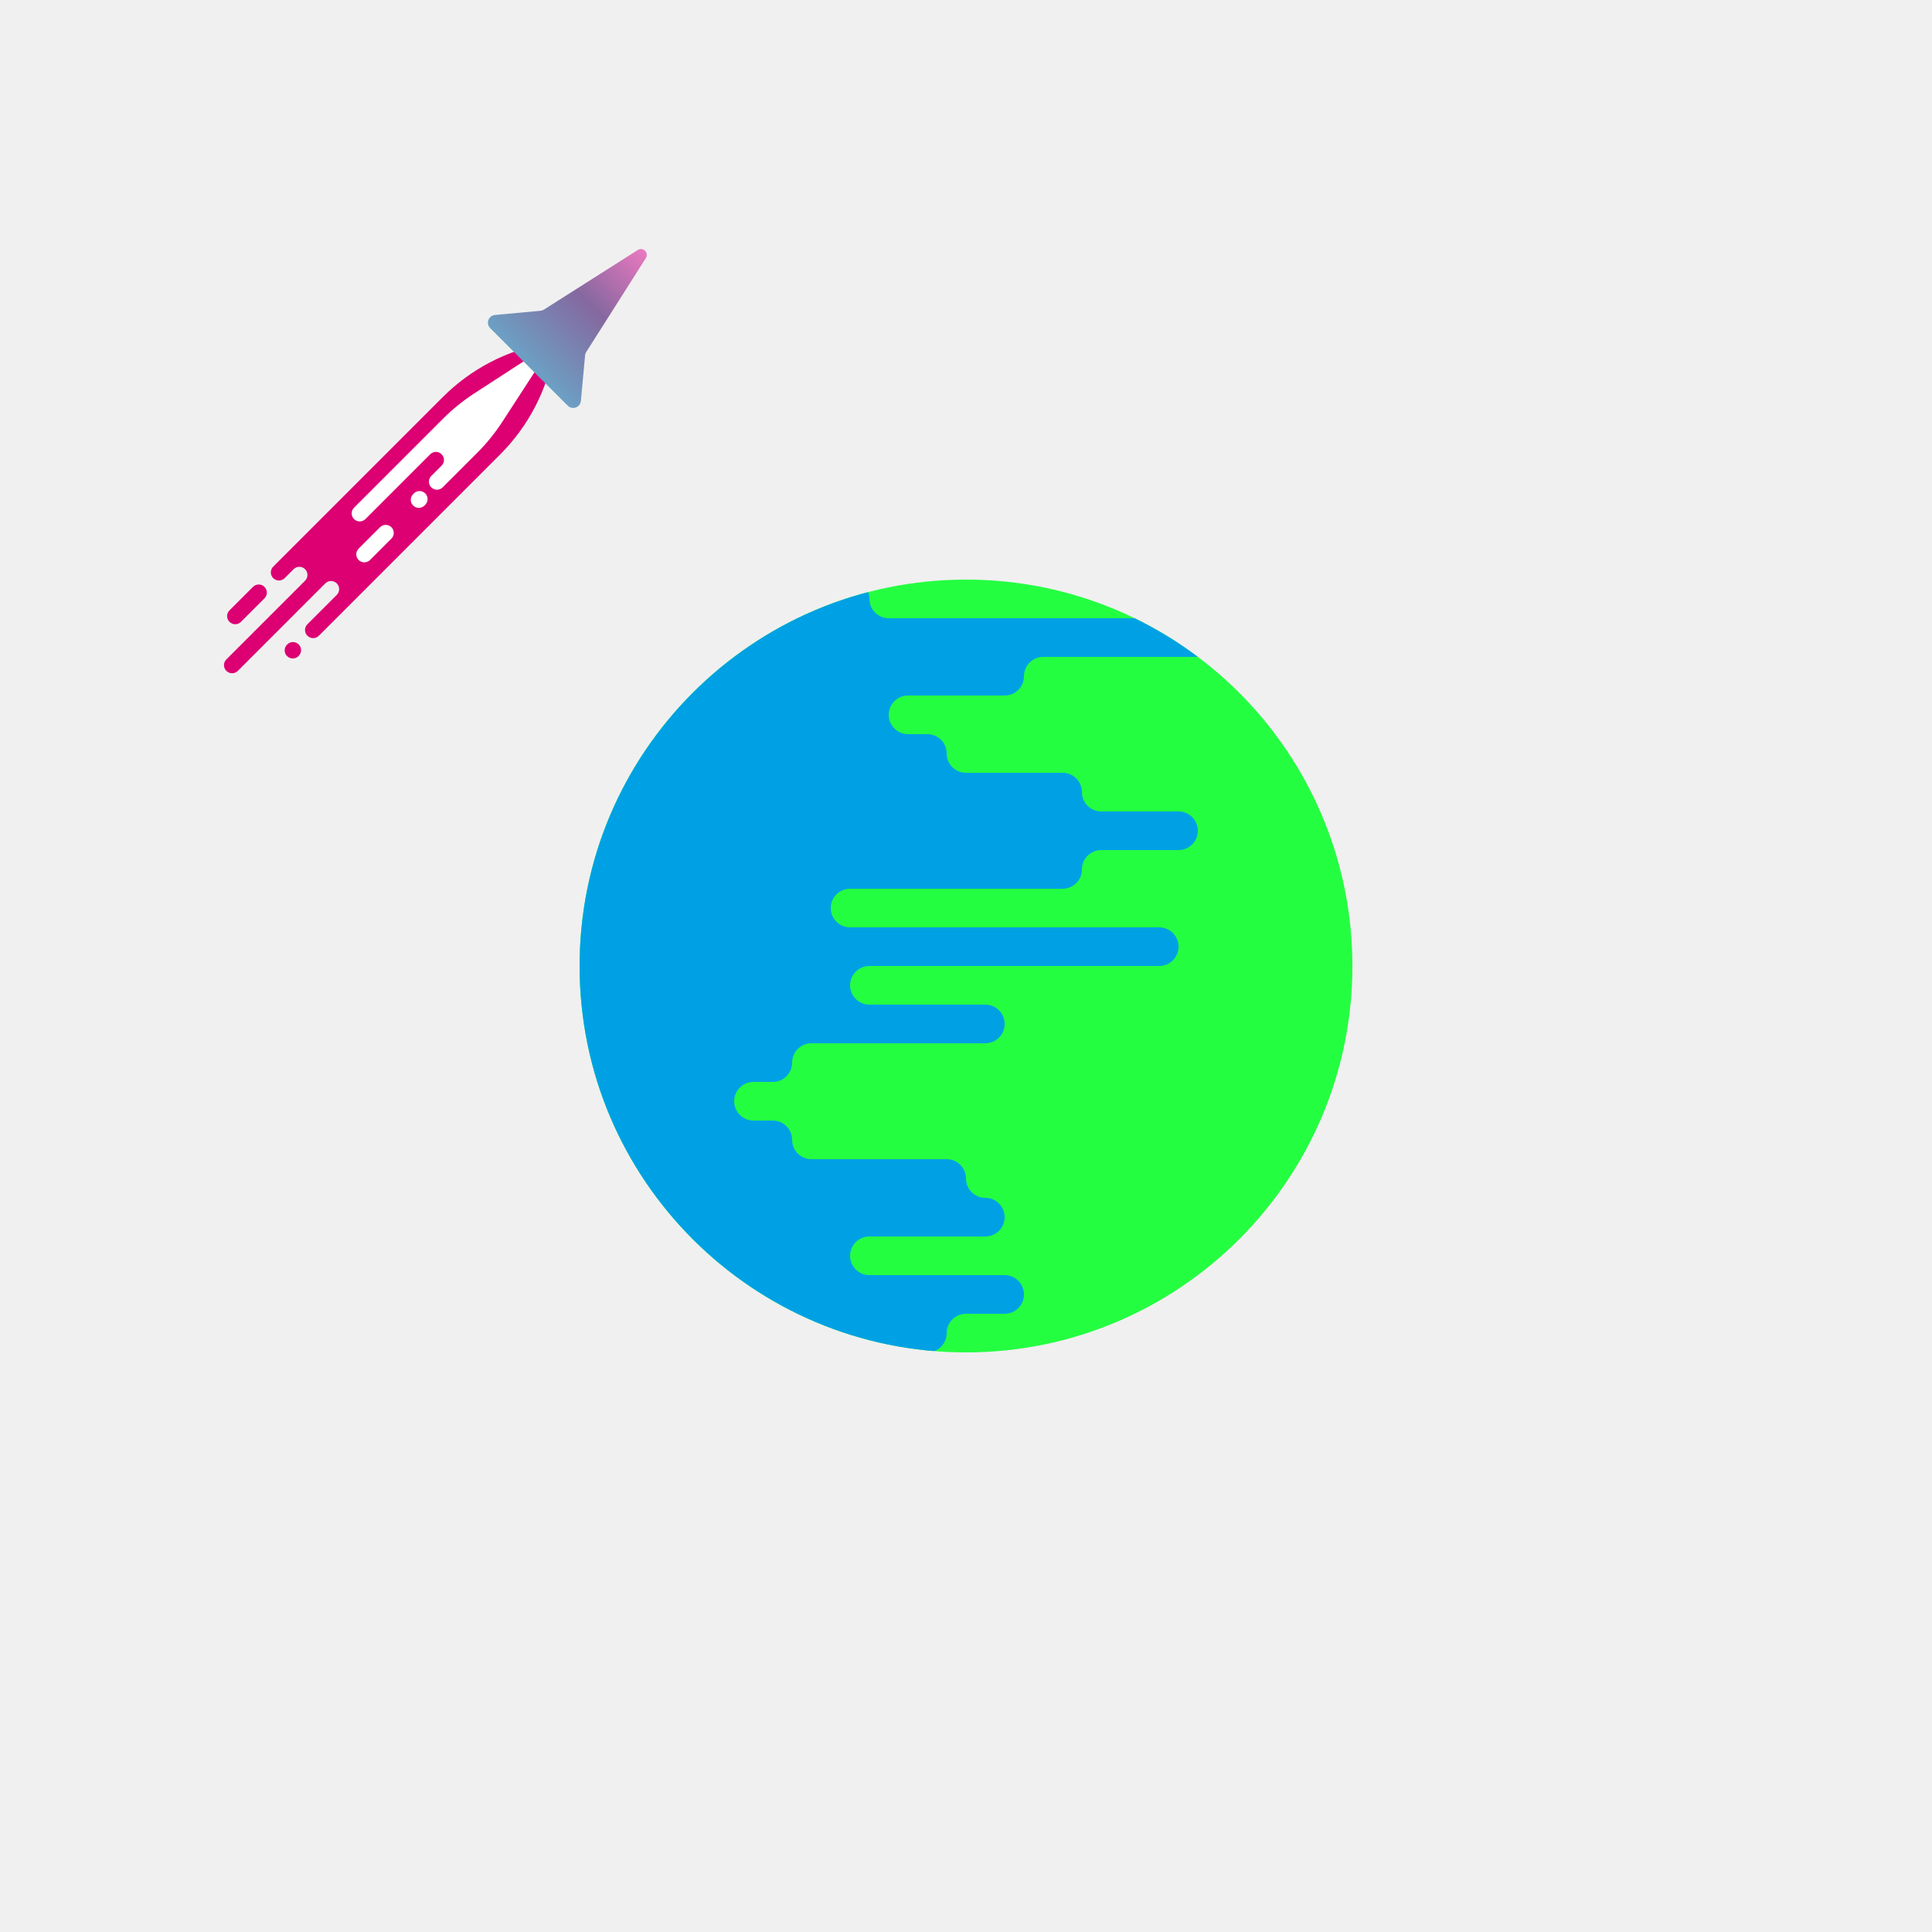
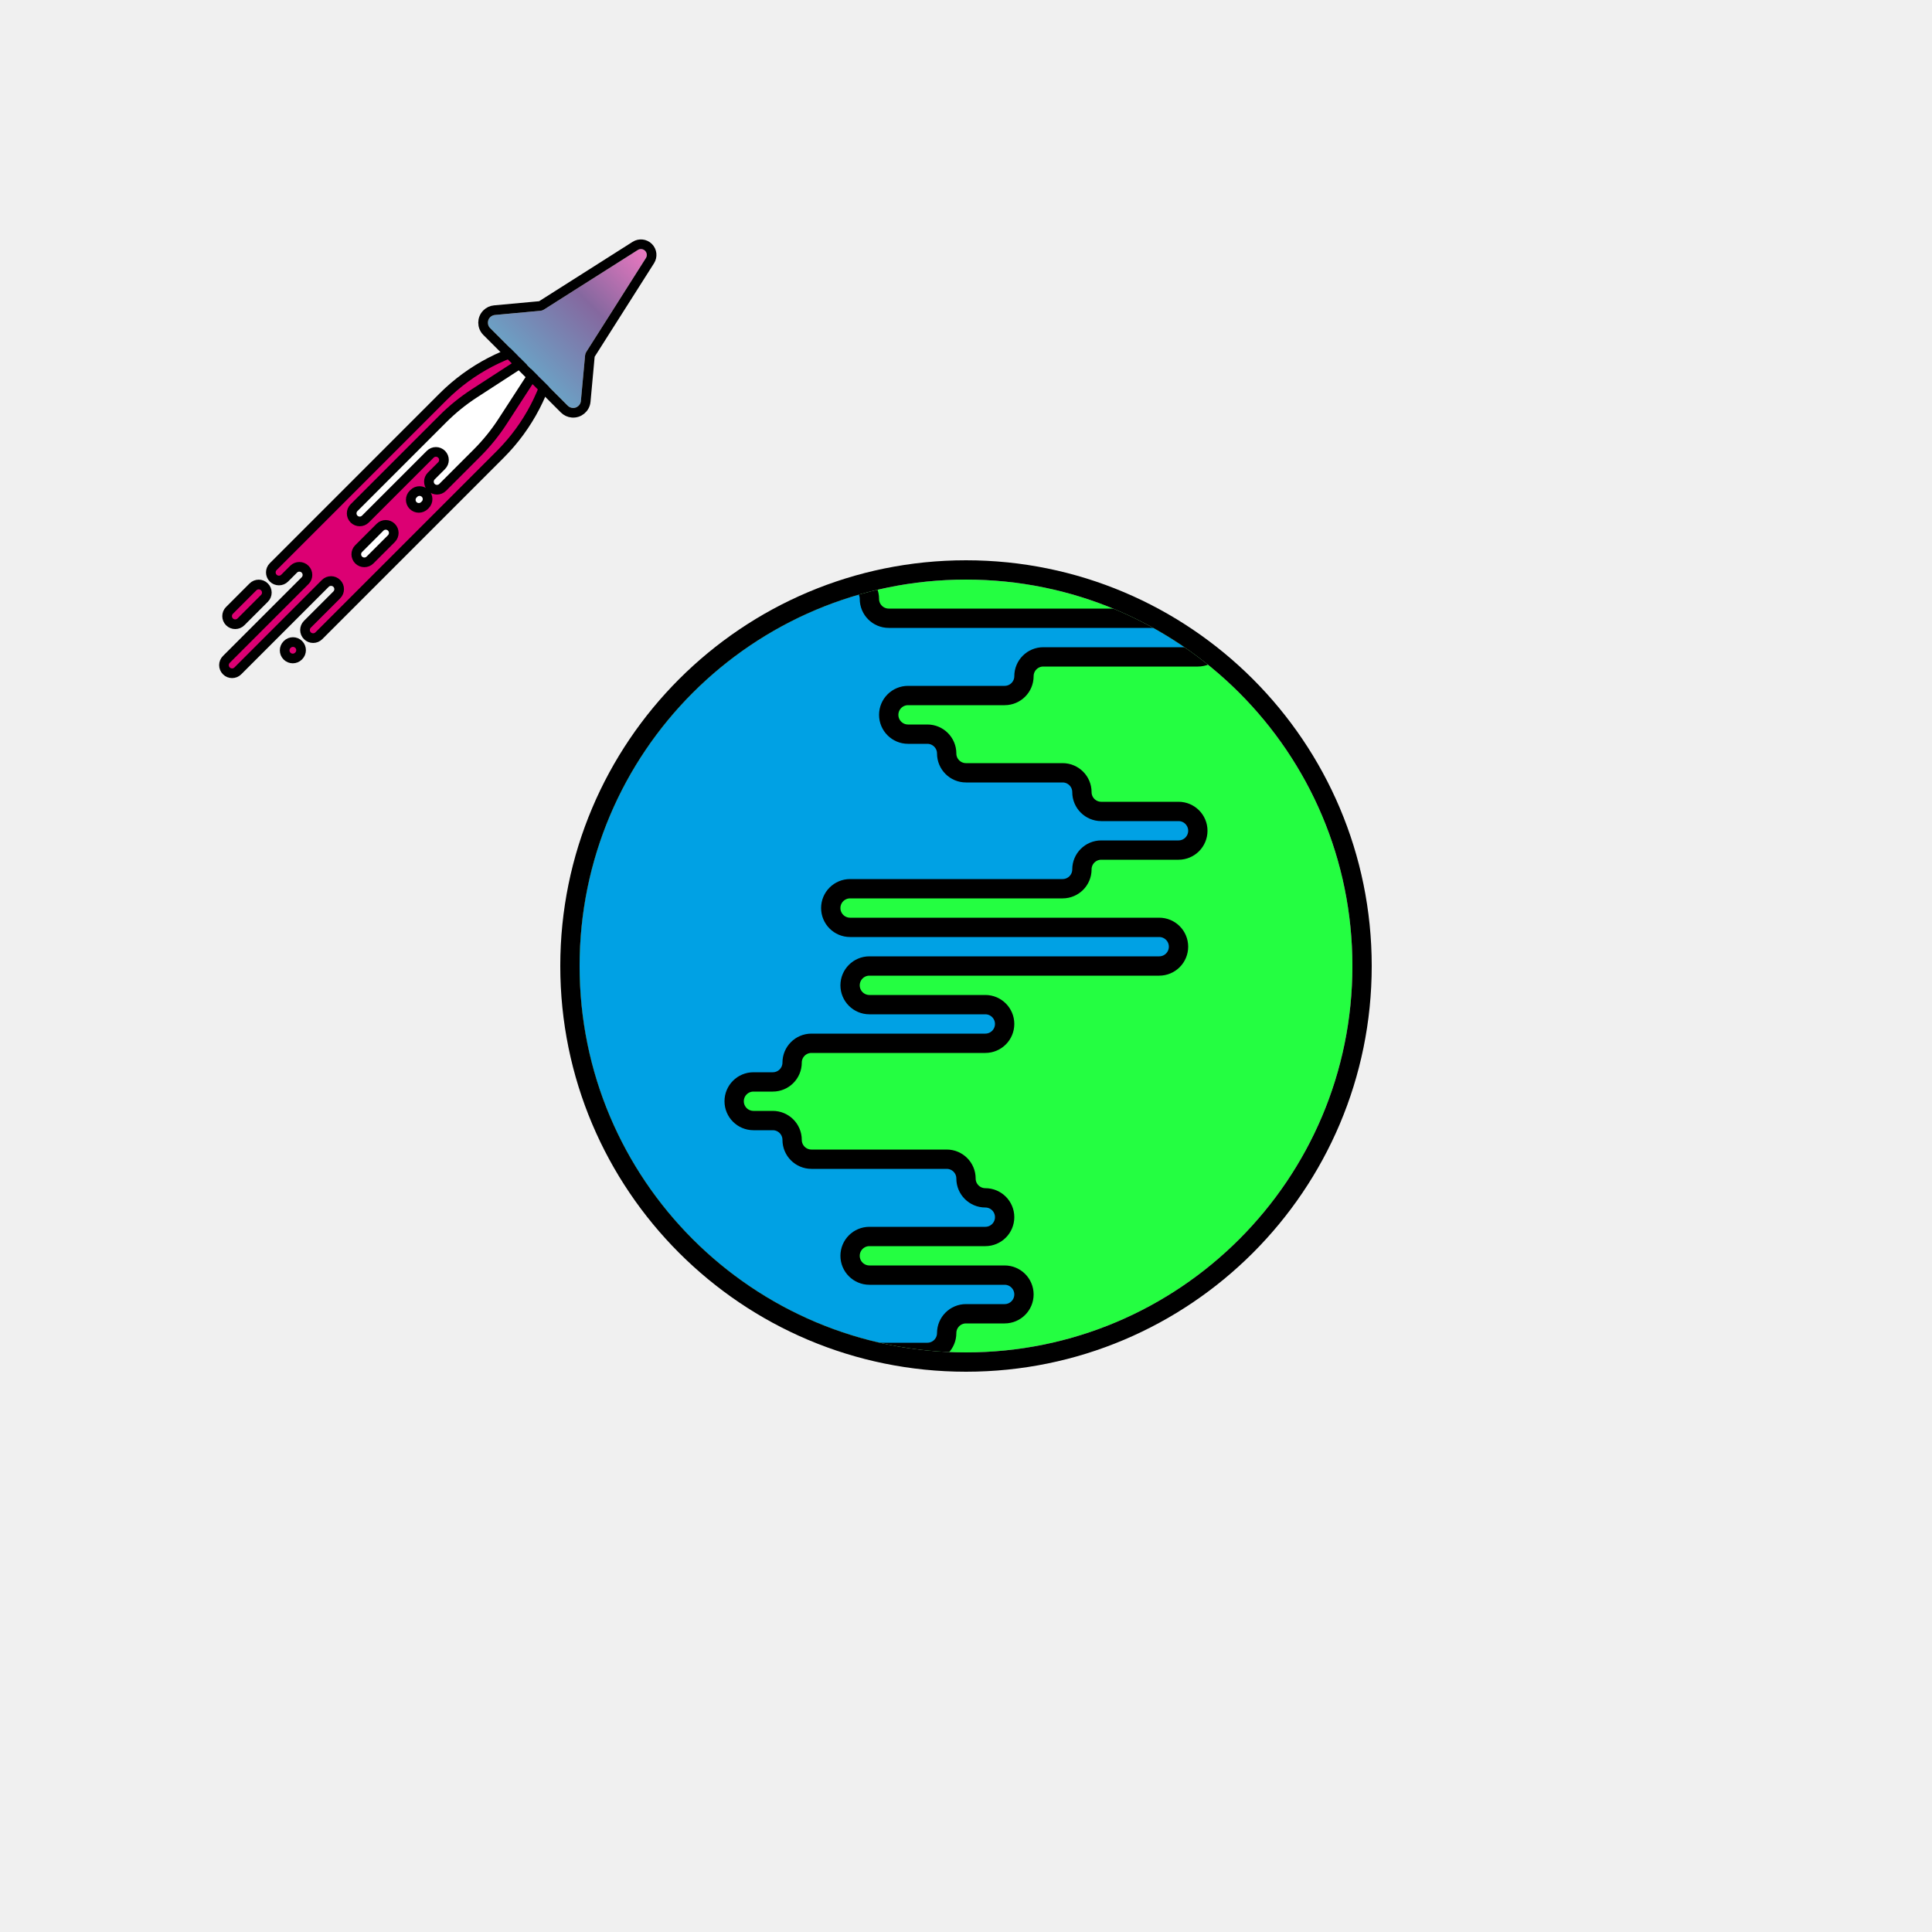
<svg xmlns="http://www.w3.org/2000/svg" xmlns:xlink="http://www.w3.org/1999/xlink" viewBox="0 0 1000 1000" version="1.1">
  <defs>
-     <path d="M200,0 C310.457,-2.02906125e-14 400,89.543 400,200 C400,310.457 310.457,400 200,400 C89.543,400 1.3527075e-14,310.457 0,200 C-1.3527075e-14,89.543 89.543,2.02906125e-14 200,0 Z" id="path-1" />
-     <linearGradient x1="50%" y1="-9.582%" x2="50%" y2="100%" id="linearGradient-3">
+     <path d="M200,0 C310.457,-2.02906125e-14 400,89.543 400,200 C400,310.457 310.457,400 200,400 C89.543,400 1.3527075e-14,310.457 0,200 C-1.3527075e-14,89.543 89.543,2.02906125e-14 200,0 Z" id="saltimbanque-path-1" />
+     <linearGradient x1="50%" y1="-9.582%" x2="50%" y2="100%" id="saltimbanque-linearGradient-3">
      <stop stop-color="#FF7BC7" offset="0%" />
      <stop stop-color="#85689F" offset="51.531%" />
      <stop stop-color="#6CA0C4" offset="100%" />
    </linearGradient>
+     <path d="M36.5,0 L36.5,0 L36.5,0 C37.918,3.5186917e-15 39.147,0.984 39.456,2.369 L51.997,58.557 L51.997,58.557 C52.135,59.177 52.419,59.755 52.825,60.243 L67.958,78.443 L67.958,78.443 C69.37,80.141 69.138,82.663 67.439,84.076 C66.721,84.673 65.816,85 64.882,85 L8.118,85 L8.118,85 C5.909,85 4.118,83.209 4.118,81 C4.118,80.066 4.445,79.161 5.042,78.443 L20.175,60.243 L20.175,60.243 C20.581,59.755 20.865,59.177 21.003,58.557 L33.544,2.369 L33.544,2.369 C33.853,0.984 35.082,-3.5186917e-15 36.5,0 Z" id="saltimbanque-path-4" />
  </defs>
  <g id="Planètes" stroke="none" stroke-width="1" fill="none" fill-rule="evenodd">
    <g id="Saltimbanque">
-       <g id="Combined-Shape" transform="translate(300, 300)">
-         <mask id="mask-2" fill="white">
-           <use xlink:href="#path-1" />
-         </mask>
-         <use id="Mask" fill="#24FE41" xlink:href="#path-1" />
-         <path d="M230,370 C230,375.523 225.523,380 220,380 L200,380 C194.477,380 190,384.477 190,390 C190,395.523 185.523,400 180,400 L-140,400 C-195.228,400 -240,355.228 -240,300 L-240,100 C-240,44.772 -195.228,1.36266642e-13 -140,1.26121336e-13 L140,0 C145.523,6.27540309e-14 150,4.477 150,10 C150,15.523 154.477,20 160,20 L320,20 C325.523,20 330,24.477 330,30 C330,35.523 325.523,40 320,40 L240,40 C234.477,40 230,44.477 230,50 C230,55.523 225.523,60 220,60 L170,60 C164.477,60 160,64.477 160,70 C160,75.523 164.477,80 170,80 L180,80 C185.523,80 190,84.477 190,90 C190,95.523 194.477,100 200,100 L250,100 C255.523,100 260,104.477 260,110 C260,115.523 264.477,120 270,120 L310,120 C315.523,120 320,124.477 320,130 C320,135.523 315.523,140 310,140 L270,140 C264.477,140 260,144.477 260,150 C260,155.523 255.523,160 250,160 L140,160 C134.477,160 130,164.477 130,170 C130,175.523 134.477,180 140,180 L300,180 C305.523,180 310,184.477 310,190 C310,195.523 305.523,200 300,200 L150,200 C144.477,200 140,204.477 140,210 C140,215.523 144.477,220 150,220 L210,220 C215.523,220 220,224.477 220,230 C220,235.523 215.523,240 210,240 L120,240 C114.477,240 110,244.477 110,250 C110,255.523 105.523,260 100,260 L90,260 C84.477,260 80,264.477 80,270 C80,275.523 84.477,280 90,280 L100,280 C105.523,280 110,284.477 110,290 C110,295.523 114.477,300 120,300 L190,300 C195.523,300 200,304.477 200,310 C200,315.523 204.477,320 210,320 C215.523,320 220,324.477 220,330 C220,335.523 215.523,340 210,340 L150,340 C144.477,340 140,344.477 140,350 C140,355.523 144.477,360 150,360 L220,360 C225.523,360 230,364.477 230,370 Z" fill="#00A1E4" mask="url(#mask-2)" />
-       </g>
-       <g id="Group-2" transform="translate(225.3503, 238.3503) rotate(-315) translate(-225.3503, -238.3503) translate(188.8503, 84.85029)">
-         <path d="M34.191,69.996 L37,66 L39.809,69.996 L39.809,69.996 C51.647,86.836 58,106.92 58,127.505 L58,260.285 L58,260.285 C58,262.604 56.12,264.485 53.8,264.485 L53.8,264.485 L53.8,264.485 C51.48,264.485 49.6,262.604 49.6,260.285 L49.6,238.771 L49.6,238.771 C49.6,236.451 47.72,234.571 45.4,234.571 L45.4,234.571 L45.4,234.571 C43.08,234.571 41.2,236.451 41.2,238.771 L41.2,302.8 L41.2,302.8 C41.2,305.12 39.32,307 37,307 L37,307 L37,307 C34.68,307 32.8,305.12 32.8,302.8 L32.8,245.172 L32.8,245.172 C32.8,242.853 30.92,240.972 28.6,240.972 L28.6,240.972 L28.6,240.972 C26.28,240.972 24.4,242.853 24.4,245.172 L24.4,251.709 L24.4,251.709 C24.4,254.029 22.52,255.909 20.2,255.909 L20.2,255.909 L20.2,255.909 C17.88,255.909 16,254.029 16,251.709 L16,127.505 L16,127.505 C16,106.92 22.353,86.836 34.191,69.996 Z M20.2,262.31 L20.2,262.31 L20.2,262.31 C22.52,262.31 24.4,264.191 24.4,266.51 L24.4,283.716 L24.4,283.716 C24.4,286.036 22.52,287.916 20.2,287.916 L20.2,287.916 L20.2,287.916 C17.88,287.916 16,286.036 16,283.716 L16,266.51 L16,266.51 C16,264.191 17.88,262.31 20.2,262.31 Z M53.8,270.846 L53.8,270.846 L53.8,270.846 C56.12,270.846 58,272.726 58,275.046 L58,275.181 L58,275.181 C58,277.5 56.12,279.381 53.8,279.381 L53.8,279.381 L53.8,279.381 C51.48,279.381 49.6,277.5 49.6,275.181 L49.6,275.046 L49.6,275.046 C49.6,272.726 51.48,270.846 53.8,270.846 Z" id="Combined-Shape" fill="#DC0073" />
-         <path d="M36.5,148.938 L36.5,148.938 L36.5,148.938 C34.199,148.938 32.333,150.804 32.333,153.105 L32.333,200.541 L32.333,200.541 C32.333,202.842 30.468,204.708 28.167,204.708 L28.167,204.708 L28.167,204.708 C25.865,204.708 24,202.842 24,200.541 L24,135.481 L24,135.481 C24,128.482 24.735,121.502 26.192,114.656 L34.544,75.432 L34.544,75.432 C34.774,74.352 35.836,73.663 36.916,73.893 C37.689,74.057 38.292,74.66 38.456,75.432 L46.808,114.656 L46.808,114.656 C48.265,121.502 49,128.482 49,135.481 L49,160.664 L49,160.664 C49,162.965 47.135,164.83 44.833,164.83 L44.833,164.83 L44.833,164.83 C42.532,164.83 40.667,162.965 40.667,160.664 L40.667,153.105 L40.667,153.105 C40.667,150.804 38.801,148.938 36.5,148.938 Z M44.833,169.261 L44.833,169.261 L44.833,169.261 C47.135,169.261 49,171.127 49,173.428 L49,173.956 L49,173.956 C49,176.257 47.135,178.123 44.833,178.123 L44.833,178.123 L44.833,178.123 C42.532,178.123 40.667,176.257 40.667,173.956 L40.667,173.428 L40.667,173.428 C40.667,171.127 42.532,169.261 44.833,169.261 Z M44.833,194.015 L44.833,194.015 L44.833,194.015 C47.135,194.015 49,195.88 49,198.181 L49,213.833 L49,213.833 C49,216.135 47.135,218 44.833,218 L44.833,218 L44.833,218 C42.532,218 40.667,216.135 40.667,213.833 L40.667,198.181 L40.667,198.181 C40.667,195.88 42.532,194.015 44.833,194.015 Z" id="Combined-Shape" fill="#FFFFFF" />
-         <path d="M36.5,0 L36.5,0 L36.5,0 C37.918,3.5186917e-15 39.147,0.984 39.456,2.369 L51.997,58.557 L51.997,58.557 C52.135,59.177 52.419,59.755 52.825,60.243 L67.958,78.443 L67.958,78.443 C69.37,80.141 69.138,82.663 67.439,84.076 C66.721,84.673 65.816,85 64.882,85 L8.118,85 L8.118,85 C5.909,85 4.118,83.209 4.118,81 C4.118,80.066 4.445,79.161 5.042,78.443 L20.175,60.243 L20.175,60.243 C20.581,59.755 20.865,59.177 21.003,58.557 L33.544,2.369 L33.544,2.369 C33.853,0.984 35.082,-3.5186917e-15 36.5,0 Z" id="Path-4" fill="url(#linearGradient-3)" />
+       <g id="Planètes/Saltimbanque">
+         <rect id="Rectangle" x="0" y="0" width="1000" height="1000" />
+         <g id="Combined-Shape" stroke-width="1" fill-rule="evenodd" transform="translate(300, 300)">
+           <mask id="mask-2" fill="white">
+             <use xlink:href="#saltimbanque-path-1" />
+           </mask>
+           <use id="Mask" fill="#24FE41" xlink:href="#saltimbanque-path-1" />
+           <path d="M230,370 C230,375.523 225.523,380 220,380 L200,380 C194.477,380 190,384.477 190,390 C190,395.523 185.523,400 180,400 L-140,400 C-195.228,400 -240,355.228 -240,300 L-240,100 C-240,44.772 -195.228,1.36266642e-13 -140,1.26121336e-13 L140,0 C145.523,6.27540309e-14 150,4.477 150,10 C150,15.523 154.477,20 160,20 L320,20 C325.523,20 330,24.477 330,30 C330,35.523 325.523,40 320,40 L240,40 C234.477,40 230,44.477 230,50 C230,55.523 225.523,60 220,60 L170,60 C164.477,60 160,64.477 160,70 C160,75.523 164.477,80 170,80 L180,80 C185.523,80 190,84.477 190,90 C190,95.523 194.477,100 200,100 L250,100 C255.523,100 260,104.477 260,110 C260,115.523 264.477,120 270,120 L310,120 C315.523,120 320,124.477 320,130 C320,135.523 315.523,140 310,140 L270,140 C264.477,140 260,144.477 260,150 C260,155.523 255.523,160 250,160 L140,160 C134.477,160 130,164.477 130,170 C130,175.523 134.477,180 140,180 L300,180 C305.523,180 310,184.477 310,190 C310,195.523 305.523,200 300,200 L150,200 C144.477,200 140,204.477 140,210 C140,215.523 144.477,220 150,220 L210,220 C215.523,220 220,224.477 220,230 C220,235.523 215.523,240 210,240 L120,240 C114.477,240 110,244.477 110,250 C110,255.523 105.523,260 100,260 L90,260 C84.477,260 80,264.477 80,270 C80,275.523 84.477,280 90,280 L100,280 C105.523,280 110,284.477 110,290 C110,295.523 114.477,300 120,300 L190,300 C195.523,300 200,304.477 200,310 C200,315.523 204.477,320 210,320 C215.523,320 220,324.477 220,330 C220,335.523 215.523,340 210,340 L150,340 C144.477,340 140,344.477 140,350 C140,355.523 144.477,360 150,360 L220,360 C225.523,360 230,364.477 230,370 Z" stroke="#000000" stroke-width="10" fill="#00A1E4" mask="url(#mask-2)" />
+           <path d="M200,-5 C313.218,-5 405,86.782 405,200 C405,313.218 313.218,405 200,405 C86.782,405 -5,313.218 -5,200 C-5,86.782 86.782,-5 200,-5 Z" id="Mask" stroke="#000000" stroke-width="10" />
+         </g>
+         <g id="Group-2" stroke-width="1" fill-rule="evenodd" transform="translate(225.3503, 238.3503) rotate(-315) translate(-225.3503, -238.3503) translate(188.8503, 84.85029)">
+           <path d="M34.191,69.996 L37,66 L39.809,69.996 L39.809,69.996 C51.647,86.836 58,106.92 58,127.505 L58,260.285 L58,260.285 C58,262.604 56.12,264.485 53.8,264.485 L53.8,264.485 L53.8,264.485 C51.48,264.485 49.6,262.604 49.6,260.285 L49.6,238.771 L49.6,238.771 C49.6,236.451 47.72,234.571 45.4,234.571 L45.4,234.571 L45.4,234.571 C43.08,234.571 41.2,236.451 41.2,238.771 L41.2,302.8 L41.2,302.8 C41.2,305.12 39.32,307 37,307 L37,307 L37,307 C34.68,307 32.8,305.12 32.8,302.8 L32.8,245.172 L32.8,245.172 C32.8,242.853 30.92,240.972 28.6,240.972 L28.6,240.972 L28.6,240.972 C26.28,240.972 24.4,242.853 24.4,245.172 L24.4,251.709 L24.4,251.709 C24.4,254.029 22.52,255.909 20.2,255.909 L20.2,255.909 L20.2,255.909 C17.88,255.909 16,254.029 16,251.709 L16,127.505 L16,127.505 C16,106.92 22.353,86.836 34.191,69.996 Z M20.2,262.31 L20.2,262.31 L20.2,262.31 C22.52,262.31 24.4,264.191 24.4,266.51 L24.4,283.716 L24.4,283.716 C24.4,286.036 22.52,287.916 20.2,287.916 L20.2,287.916 L20.2,287.916 C17.88,287.916 16,286.036 16,283.716 L16,266.51 L16,266.51 C16,264.191 17.88,262.31 20.2,262.31 Z M53.8,270.846 L53.8,270.846 L53.8,270.846 C56.12,270.846 58,272.726 58,275.046 L58,275.181 L58,275.181 C58,277.5 56.12,279.381 53.8,279.381 L53.8,279.381 L53.8,279.381 C51.48,279.381 49.6,277.5 49.6,275.181 L49.6,275.046 L49.6,275.046 C49.6,272.726 51.48,270.846 53.8,270.846 Z" id="Combined-Shape" stroke="#000000" stroke-width="5" fill="#DC0073" />
+           <path d="M36.5,148.938 L36.5,148.938 L36.5,148.938 C34.199,148.938 32.333,150.804 32.333,153.105 L32.333,200.541 L32.333,200.541 C32.333,202.842 30.468,204.708 28.167,204.708 L28.167,204.708 L28.167,204.708 C25.865,204.708 24,202.842 24,200.541 L24,135.481 L24,135.481 C24,128.482 24.735,121.502 26.192,114.656 L34.544,75.432 L34.544,75.432 C34.774,74.352 35.836,73.663 36.916,73.893 C37.689,74.057 38.292,74.66 38.456,75.432 L46.808,114.656 L46.808,114.656 C48.265,121.502 49,128.482 49,135.481 L49,160.664 L49,160.664 C49,162.965 47.135,164.83 44.833,164.83 L44.833,164.83 L44.833,164.83 C42.532,164.83 40.667,162.965 40.667,160.664 L40.667,153.105 L40.667,153.105 C40.667,150.804 38.801,148.938 36.5,148.938 Z M44.833,169.261 L44.833,169.261 L44.833,169.261 C47.135,169.261 49,171.127 49,173.428 L49,173.956 L49,173.956 C49,176.257 47.135,178.123 44.833,178.123 L44.833,178.123 L44.833,178.123 C42.532,178.123 40.667,176.257 40.667,173.956 L40.667,173.428 L40.667,173.428 C40.667,171.127 42.532,169.261 44.833,169.261 Z M44.833,194.015 L44.833,194.015 L44.833,194.015 C47.135,194.015 49,195.88 49,198.181 L49,213.833 L49,213.833 C49,216.135 47.135,218 44.833,218 L44.833,218 L44.833,218 C42.532,218 40.667,216.135 40.667,213.833 L40.667,198.181 L40.667,198.181 C40.667,195.88 42.532,194.015 44.833,194.015 Z" id="Combined-Shape" stroke="#000000" stroke-width="5" fill="#FFFFFF" />
+           <g id="saltimbanque-path-4">
+             <use fill="url(#saltimbanque-linearGradient-3)" fill-rule="evenodd" xlink:href="#saltimbanque-path-4" />
+             <path stroke="#000000" stroke-width="5" d="M36.5,-2.5 C39.089,-2.5 41.332,-0.703 41.896,1.824 L54.437,58.012 C54.489,58.245 54.595,58.462 54.748,58.645 L69.88,76.844 C72.175,79.605 71.798,83.703 69.037,85.998 C67.87,86.969 66.4,87.5 64.882,87.5 L8.118,87.5 C4.528,87.5 1.618,84.59 1.618,81 C1.618,79.482 2.15,78.012 3.12,76.844 L18.252,58.645 C18.405,58.462 18.511,58.245 18.563,58.012 L31.104,1.824 C31.668,-0.703 33.911,-2.5 36.5,-2.5 Z" />
+           </g>
+         </g>
      </g>
    </g>
  </g>
</svg>
